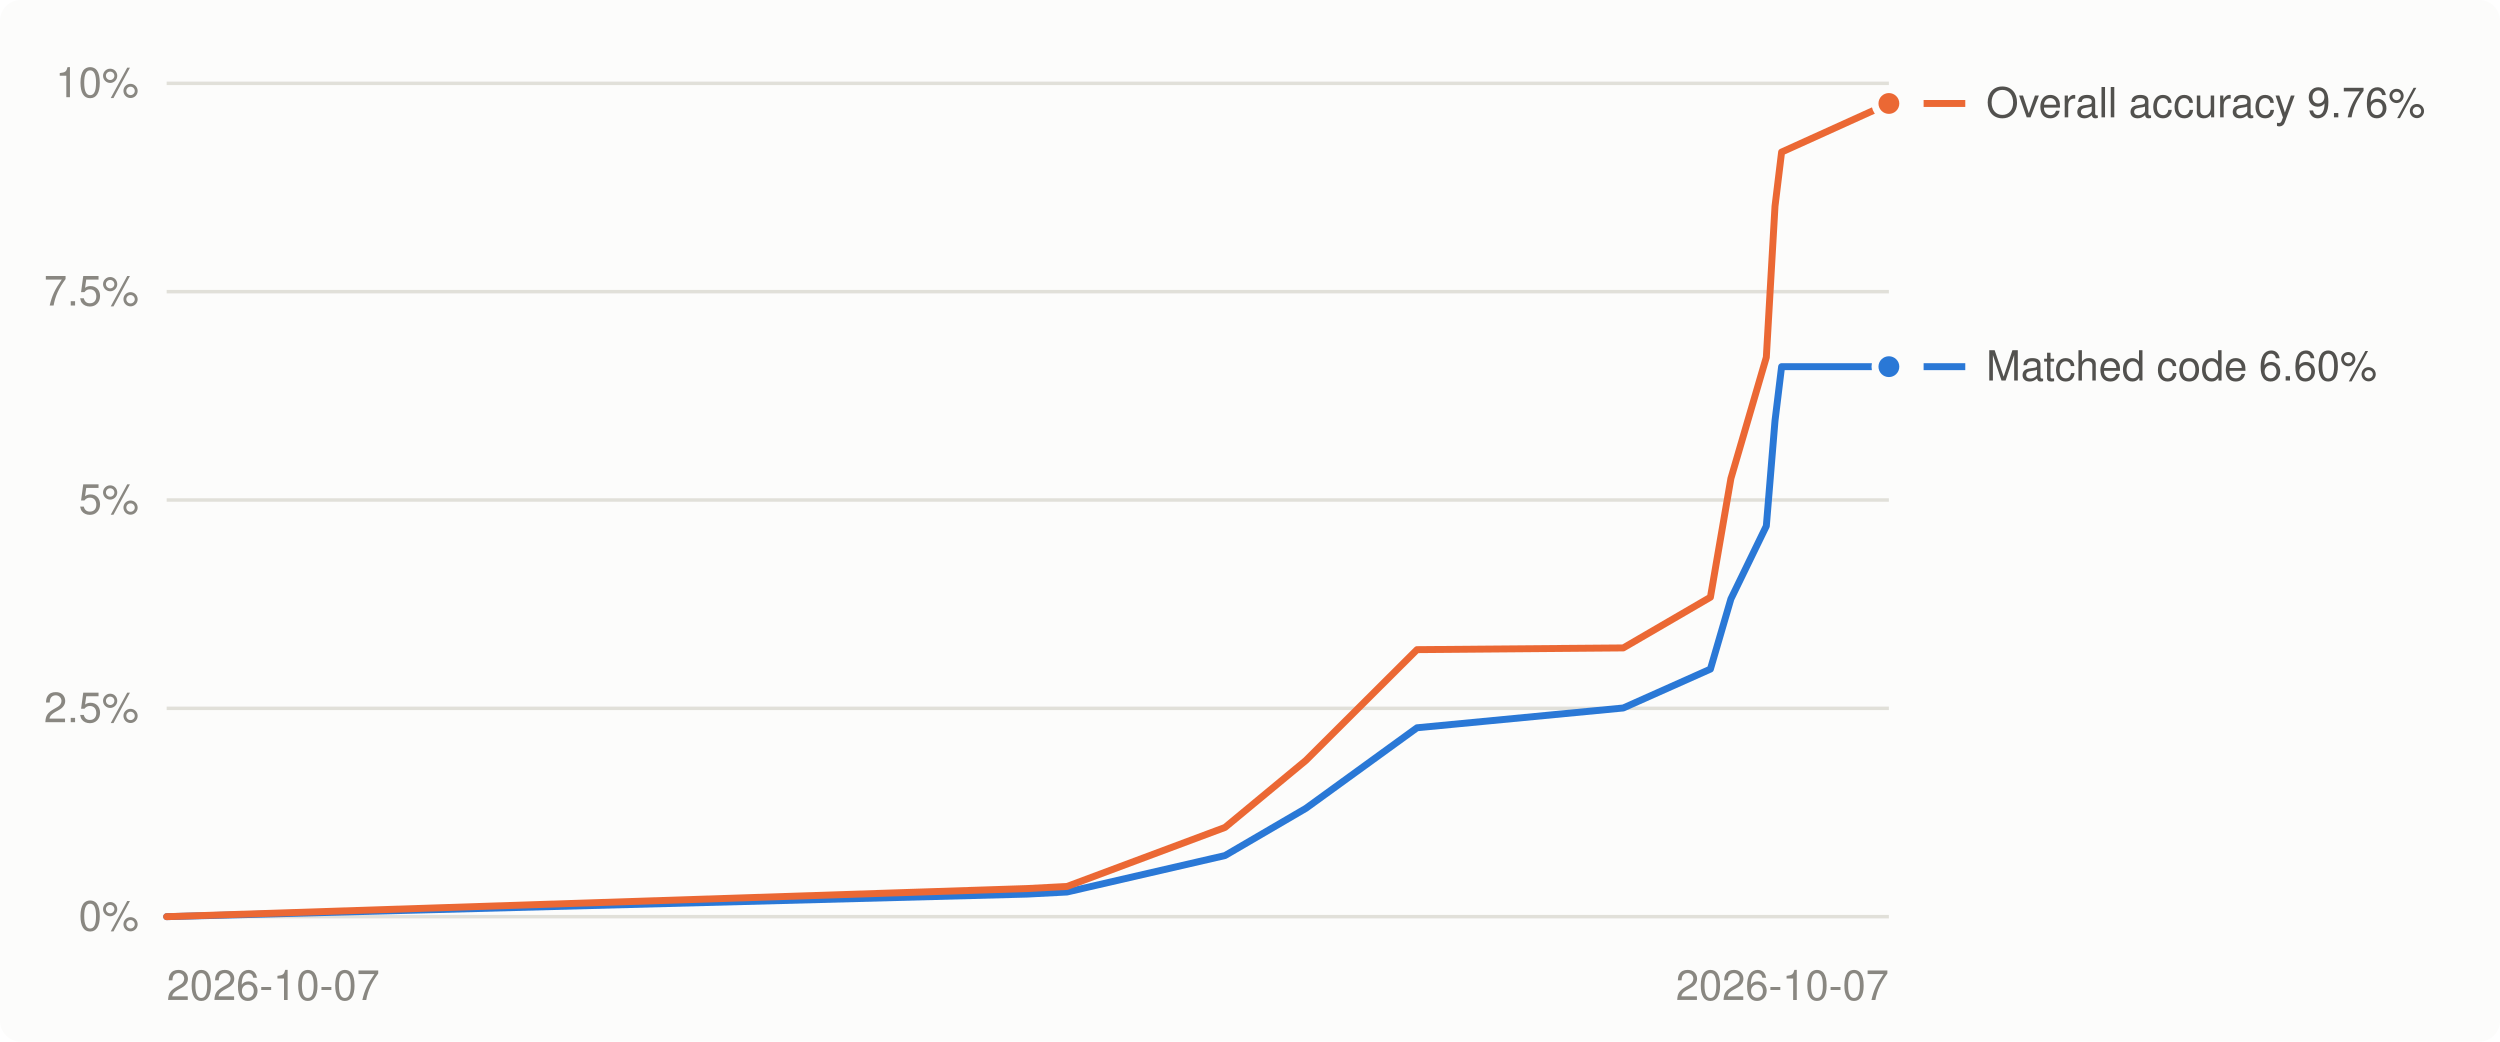
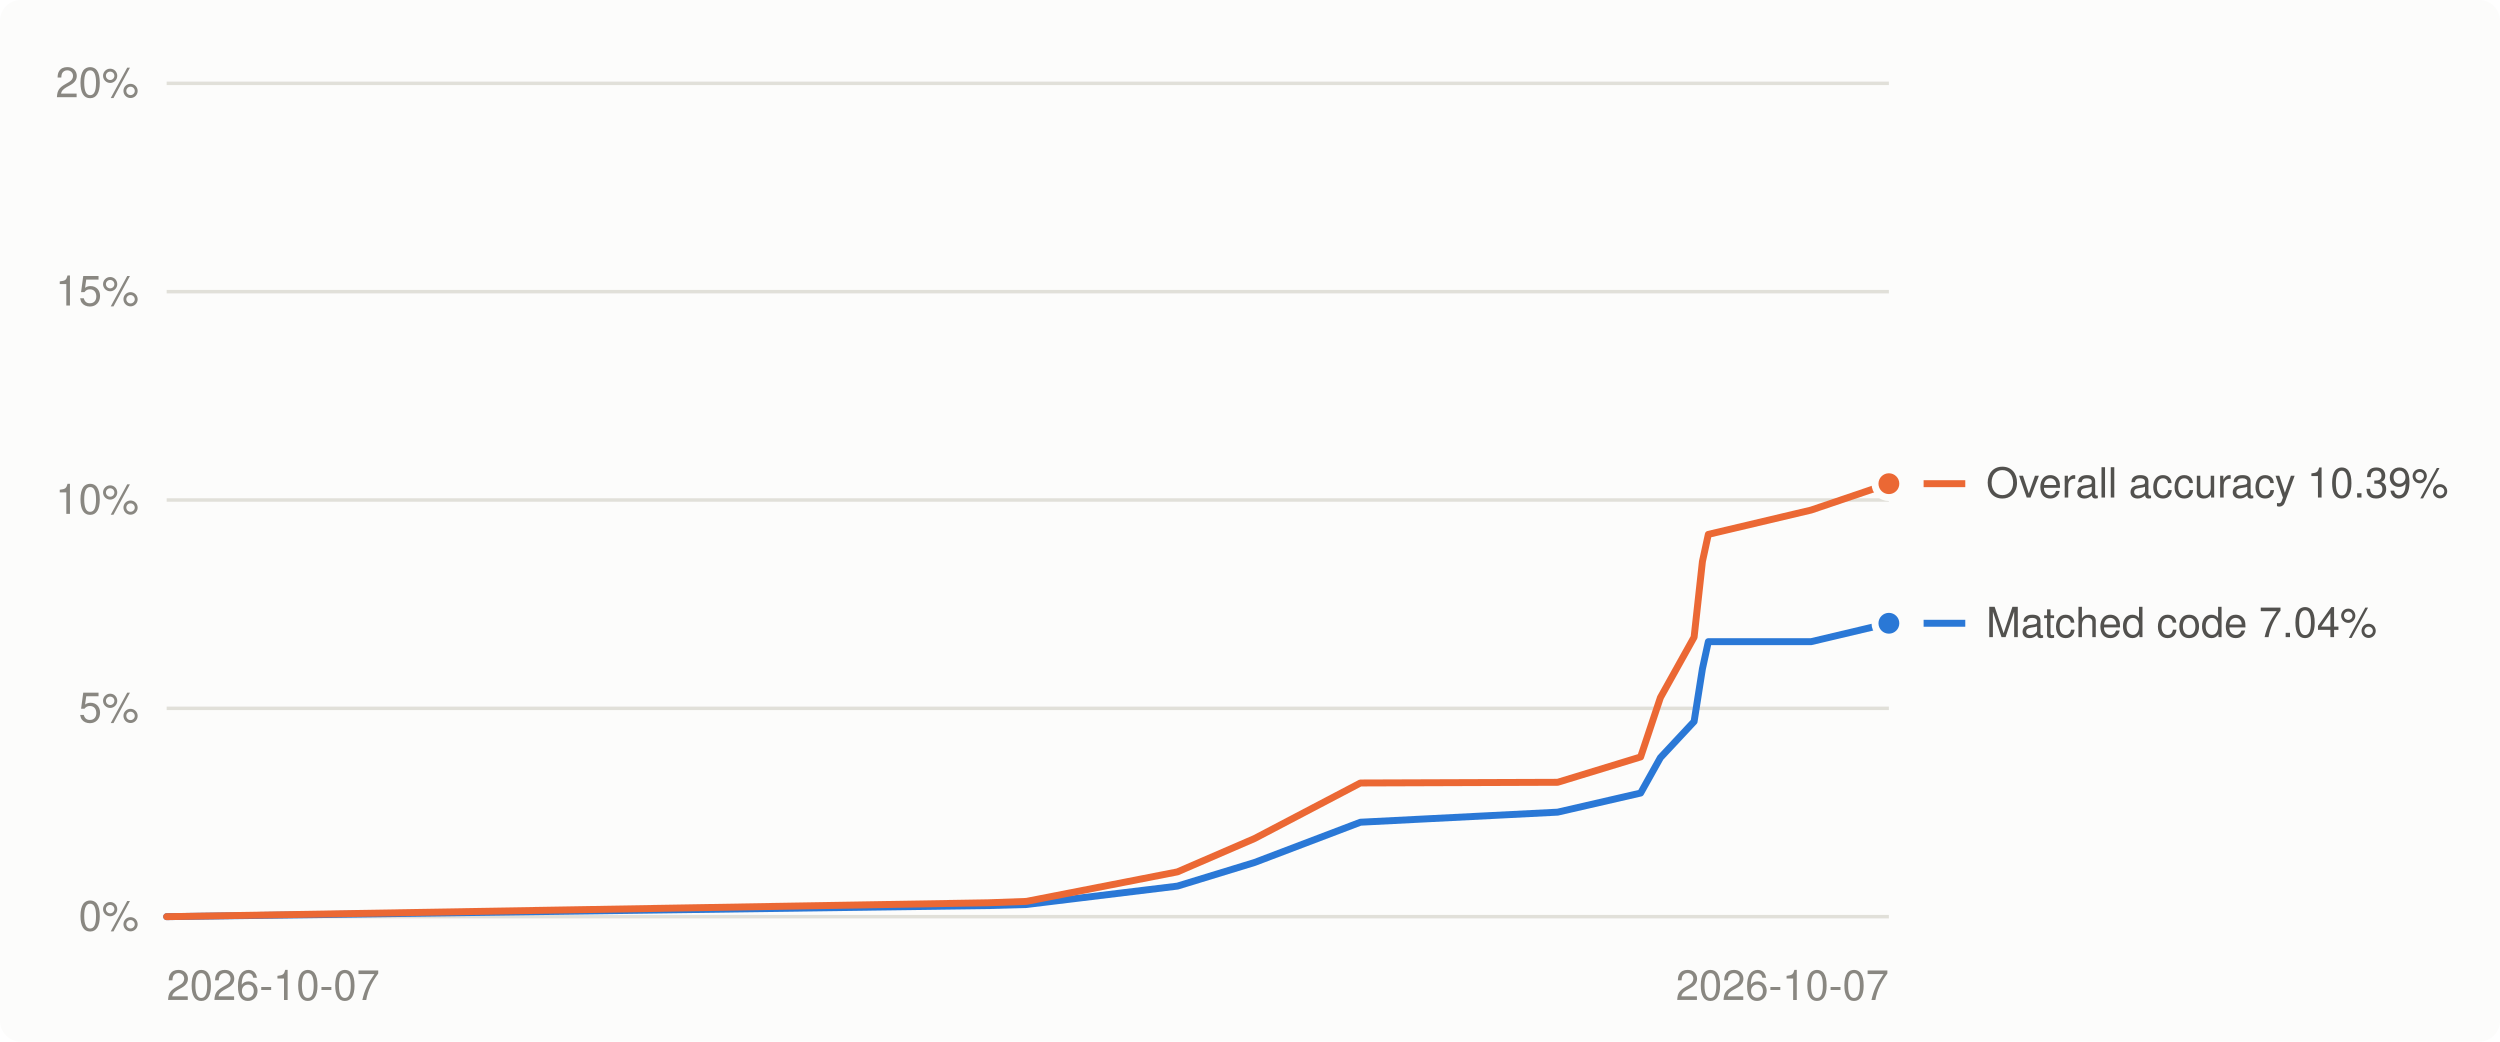
<svg xmlns="http://www.w3.org/2000/svg" viewBox="0 0 720 300" width="720" height="300" role="img" aria-label="Decompilation progress over time">
  <style>
.bg{fill:#fcfcfb}.grid{stroke:#e1e0d9}.muted{fill:#898781}.lbl{fill:#52514e}.ln0{stroke:#2a78d6}.dot0{fill:#2a78d6;stroke:#fcfcfb}.ln1{stroke:#eb6834}.dot1{fill:#eb6834;stroke:#fcfcfb}
@media (prefers-color-scheme: dark){.bg{fill:#1a1a19}.grid{stroke:#2c2c2a}.muted{fill:#898781}.lbl{fill:#c3c2b7}.ln0{stroke:#3987e5}.dot0{fill:#3987e5;stroke:#1a1a19}.ln1{stroke:#d95926}.dot1{fill:#d95926;stroke:#1a1a19}}
text{font:12px -apple-system,BlinkMacSystemFont,'Segoe UI',Helvetica,Arial,sans-serif}
</style>
  <rect class="bg" width="720" height="300" rx="6" />
  <line x1="48" x2="544" y1="264.0" y2="264.0" class="grid" stroke-width="1" />
  <text x="40" y="268.0" class="muted" text-anchor="end">0%</text>
  <line x1="48" x2="544" y1="204.0" y2="204.0" class="grid" stroke-width="1" />
-   <text x="40" y="208.0" class="muted" text-anchor="end">2.5%</text>
+   <text x="40" y="208.0" class="muted" text-anchor="end">5%</text>
  <line x1="48" x2="544" y1="144.0" y2="144.0" class="grid" stroke-width="1" />
-   <text x="40" y="148.0" class="muted" text-anchor="end">5%</text>
+   <text x="40" y="148.0" class="muted" text-anchor="end">10%</text>
  <line x1="48" x2="544" y1="84.0" y2="84.0" class="grid" stroke-width="1" />
-   <text x="40" y="88.0" class="muted" text-anchor="end">7.5%</text>
+   <text x="40" y="88.0" class="muted" text-anchor="end">15%</text>
  <line x1="48" x2="544" y1="24.0" y2="24.0" class="grid" stroke-width="1" />
-   <text x="40" y="28.0" class="muted" text-anchor="end">10%</text>
+   <text x="40" y="28.0" class="muted" text-anchor="end">20%</text>
  <text class="muted" x="48.0" y="288" text-anchor="start">2026-10-07</text>
  <text class="muted" x="544.0" y="288" text-anchor="end">2026-10-07</text>
-   <polyline points="48.0,264.0 295.8,257.5 307.3,256.9 352.8,246.4 376.1,232.8 408.1,209.6 467.5,203.9 492.6,192.7 498.5,172.5 508.7,151.5 511.2,121.2 513.1,105.6 544.0,105.6" fill="none" class="ln0" stroke-width="2" stroke-linejoin="round" stroke-linecap="round" />
-   <polyline points="48.0,264.0 295.8,255.9 307.3,255.3 352.8,238.3 376.1,219.0 408.1,187.1 467.5,186.6 492.6,172.0 498.5,137.8 508.7,102.9 511.2,59.4 513.1,43.8 544.0,29.8" fill="none" class="ln1" stroke-width="2" stroke-linejoin="round" stroke-linecap="round" />
-   <circle cx="544.0" cy="105.6" r="4" class="dot0" stroke-width="2" />
-   <circle cx="544.0" cy="29.8" r="4" class="dot1" stroke-width="2" />
-   <line x1="554" x2="566" y1="105.6" y2="105.6" class="ln0" stroke-width="2" />
-   <text class="lbl" x="572" y="109.6">Matched code 6.60%</text>
-   <line x1="554" x2="566" y1="29.8" y2="29.8" class="ln1" stroke-width="2" />
-   <text class="lbl" x="572" y="33.8">Overall accuracy 9.76%</text>
+   <polyline points="48.0,264.0 284.6,260.8 295.6,260.5 339.1,255.2 361.3,248.4 391.8,236.8 448.6,233.9 472.5,228.4 478.2,218.2 487.9,207.8 490.3,192.6 492.0,184.8 521.6,184.8 544.0,179.5" fill="none" class="ln0" stroke-width="2" stroke-linejoin="round" stroke-linecap="round" />
+   <polyline points="48.0,264.0 284.6,260.0 295.6,259.6 339.1,251.1 361.3,241.5 391.8,225.5 448.6,225.3 472.5,218.0 478.2,200.9 487.9,183.5 490.3,161.7 492.0,153.9 521.6,146.9 544.0,139.3" fill="none" class="ln1" stroke-width="2" stroke-linejoin="round" stroke-linecap="round" />
+   <circle cx="544.0" cy="179.5" r="4" class="dot0" stroke-width="2" />
+   <circle cx="544.0" cy="139.3" r="4" class="dot1" stroke-width="2" />
+   <line x1="554" x2="566" y1="179.5" y2="179.5" class="ln0" stroke-width="2" />
+   <text class="lbl" x="572" y="183.5">Matched code 7.04%</text>
+   <line x1="554" x2="566" y1="139.3" y2="139.3" class="ln1" stroke-width="2" />
+   <text class="lbl" x="572" y="143.3">Overall accuracy 10.39%</text>
</svg>
